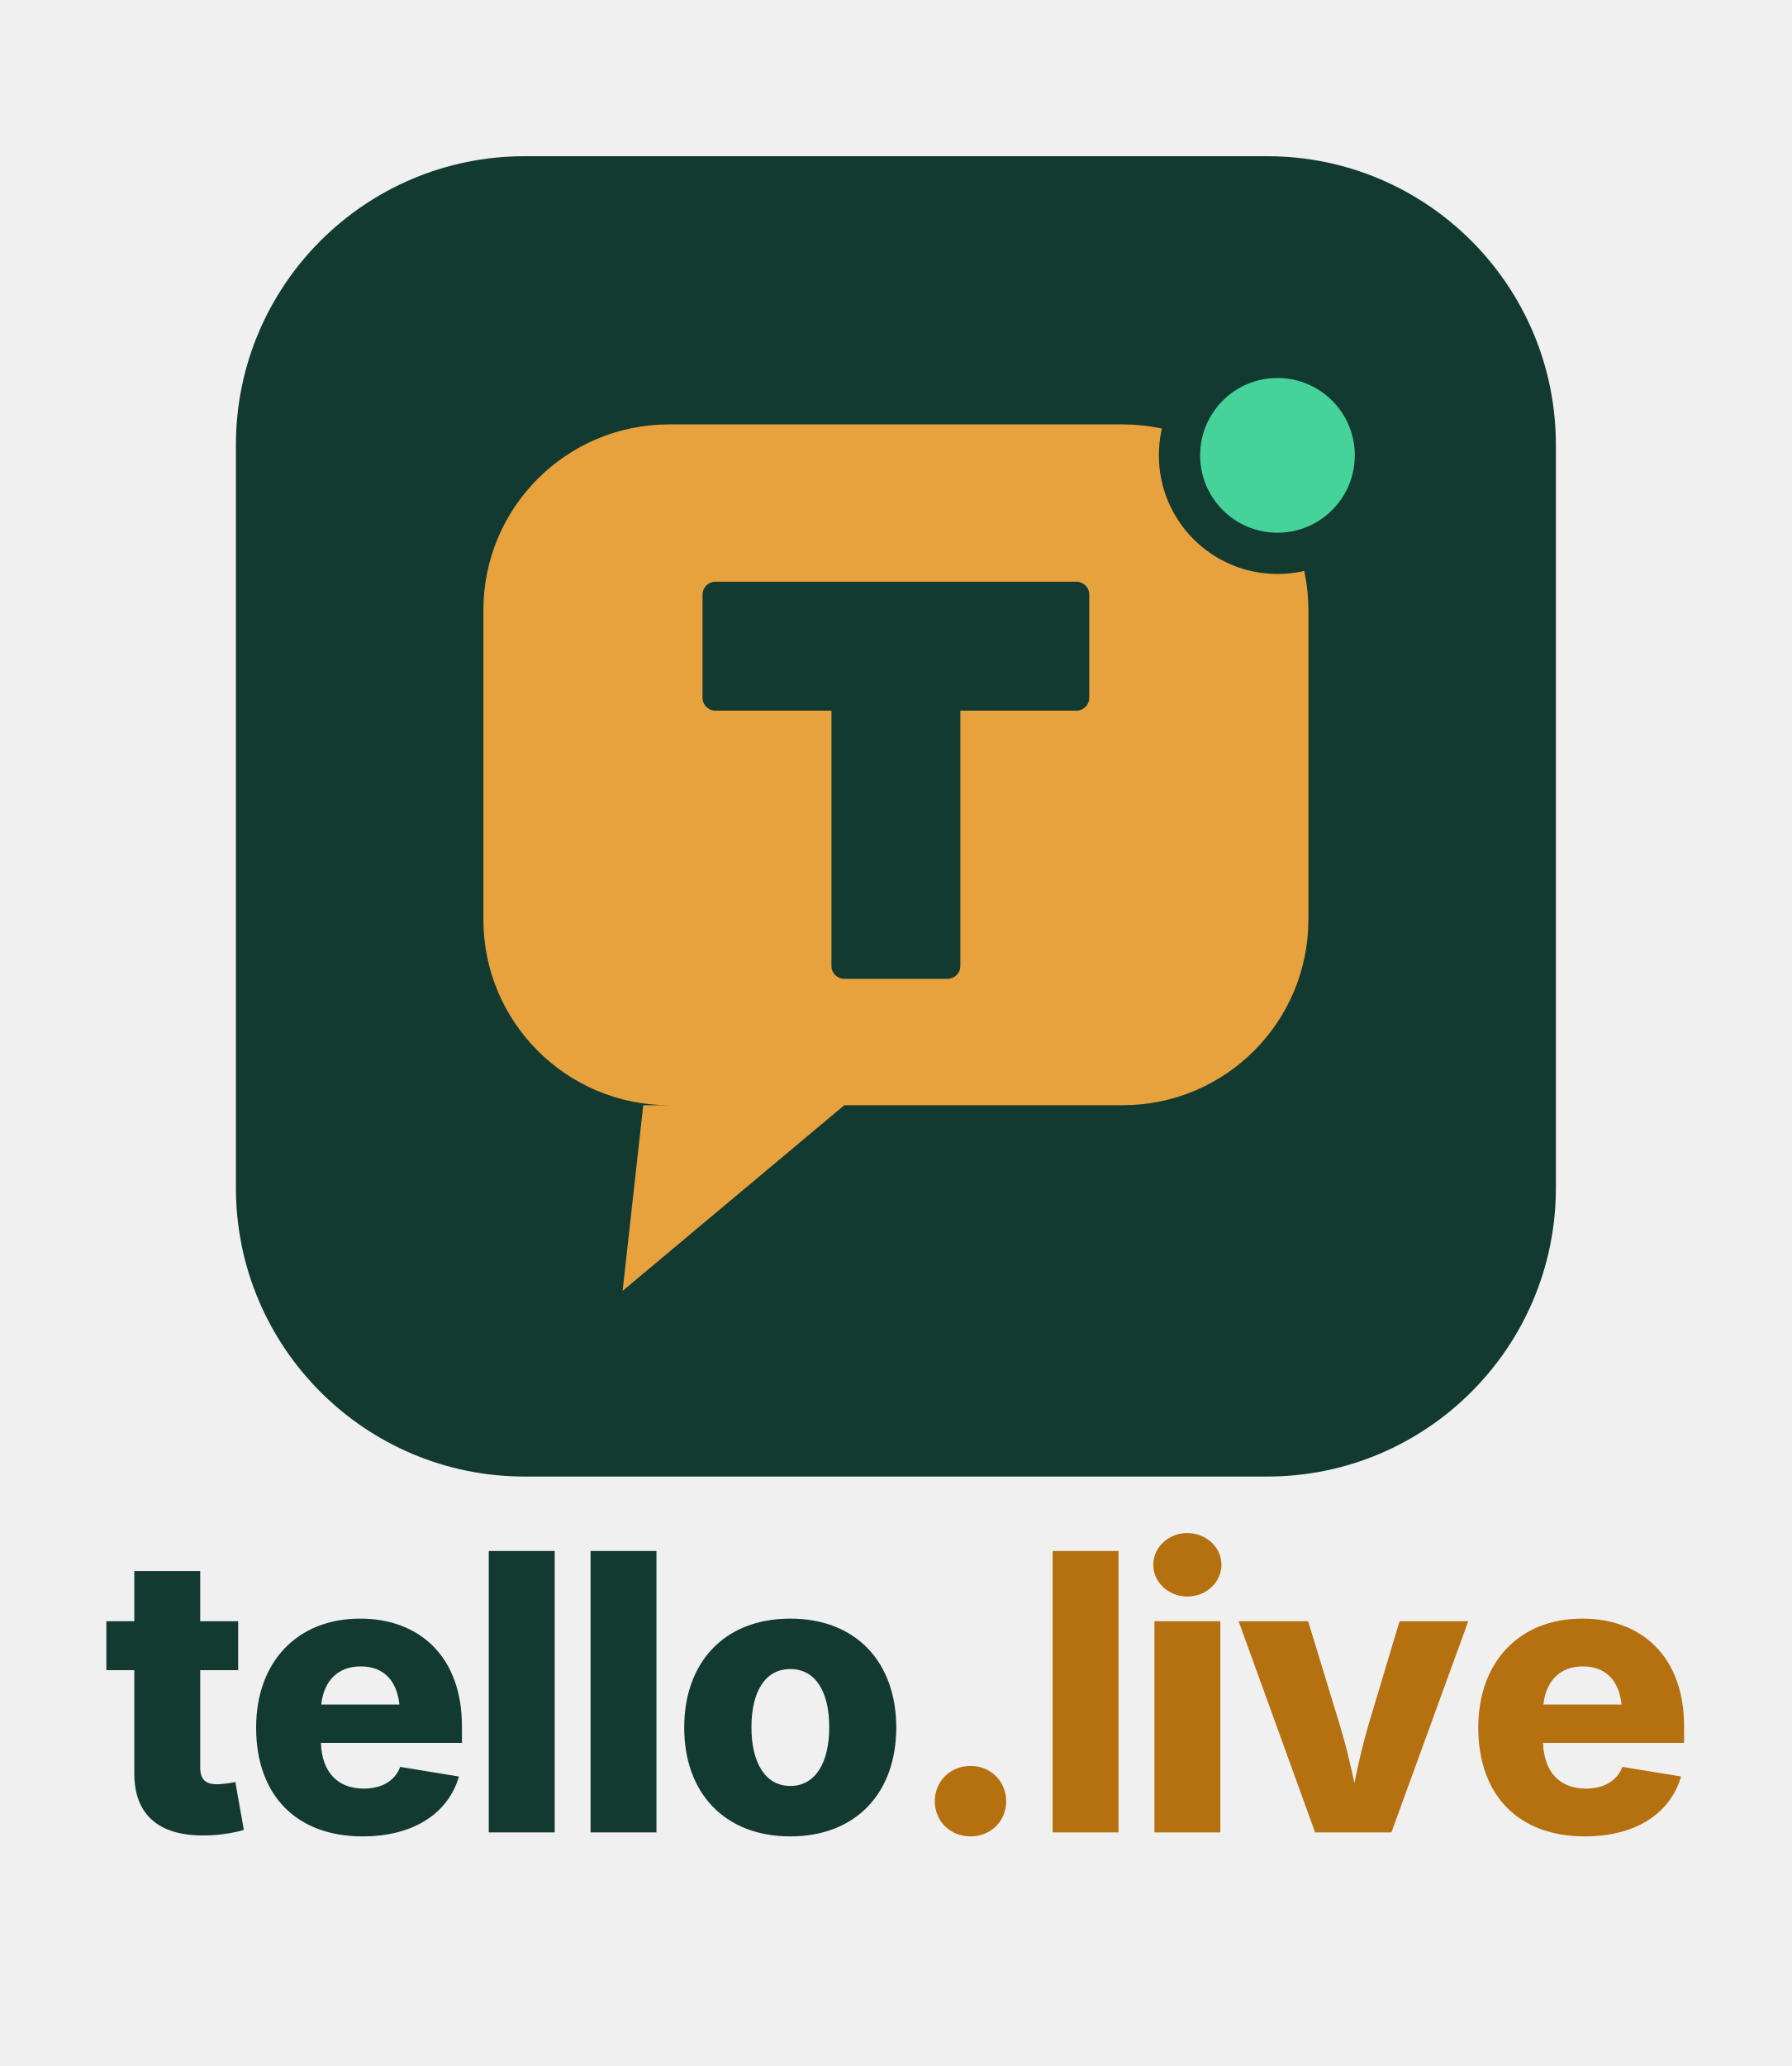
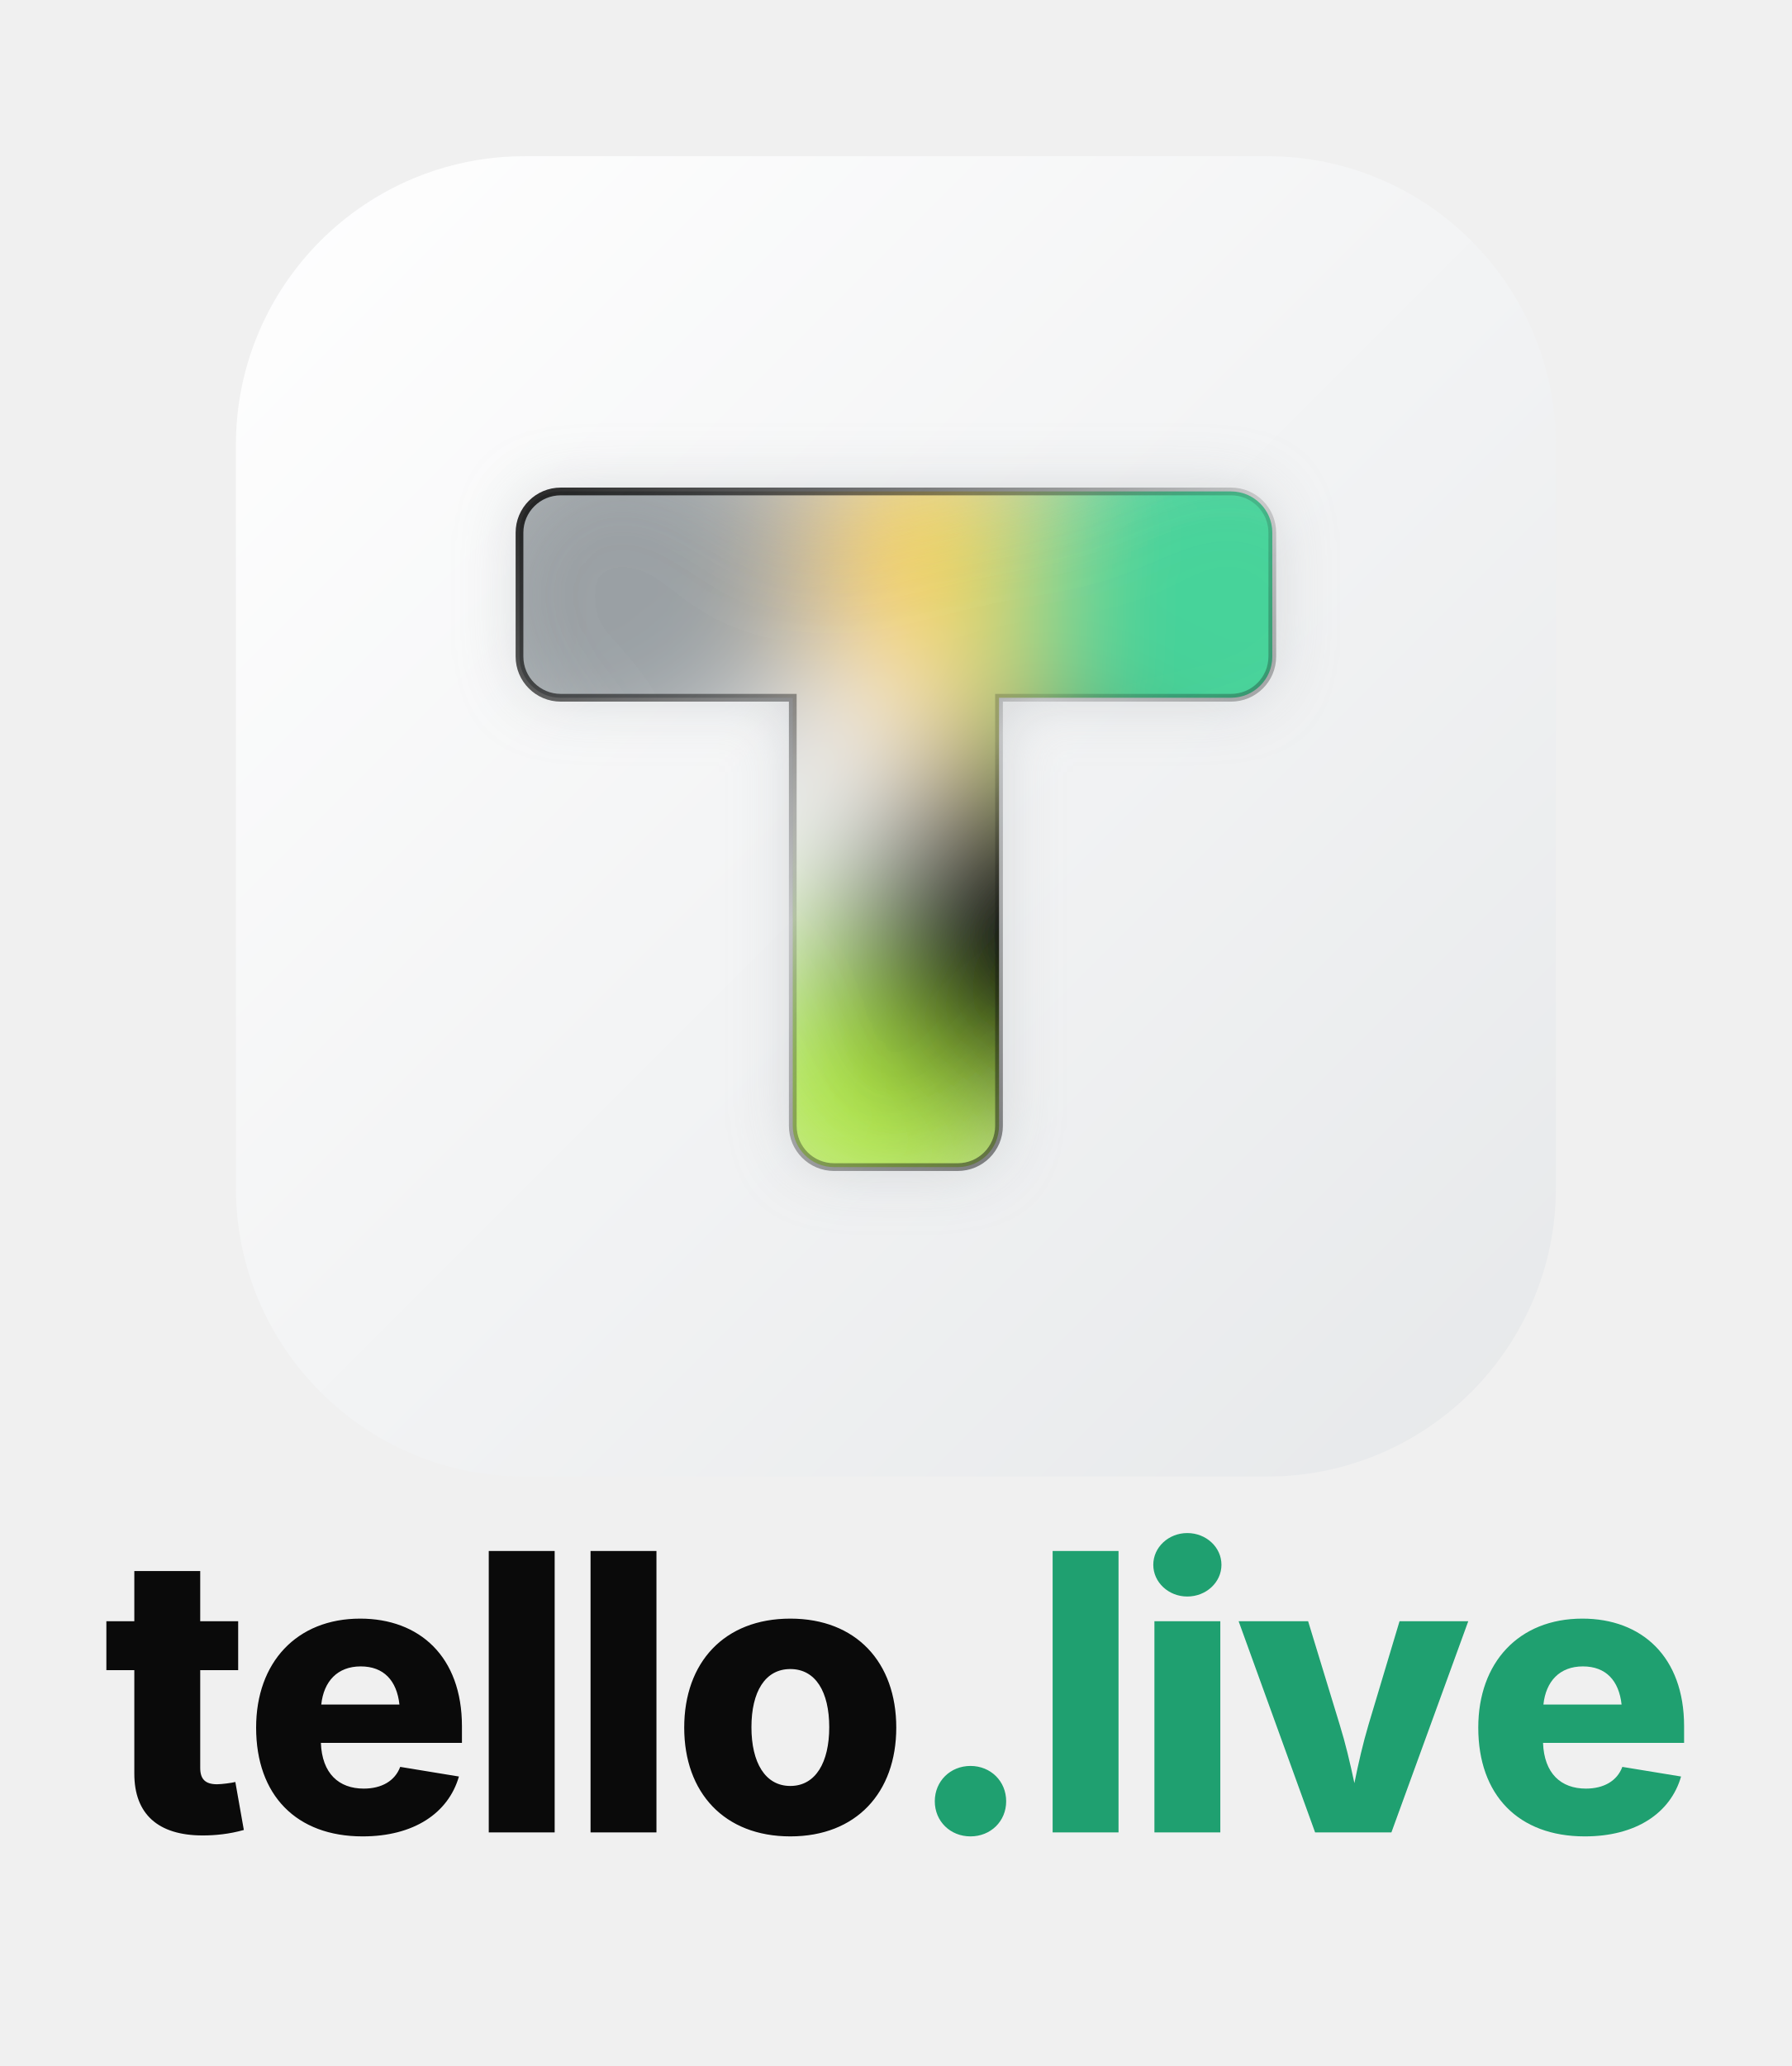
<svg xmlns="http://www.w3.org/2000/svg" width="347" height="400" viewBox="0 0 695 760" role="img" aria-label="Tello live">
  <g transform="translate(91.5 40)">
-     <rect width="512" height="512" rx="112" fill="#123a30" />
-     <path d="M168 104H344A72 72 0 0 1 416 176V296A72 72 0 0 1 344 368H236L150 440L158 368H168A72 72 0 0 1 96 296V176A72 72 0 0 1 168 104Z" fill="#e8a23d" />
-     <path d="M186 170H326V210H276V314H236V210H186Z" fill="#123a30" stroke="#123a30" stroke-width="10" stroke-linejoin="round" />
-     <circle cx="404" cy="116" r="38" fill="#46d39a" stroke="#123a30" stroke-width="16" />
+     <defs>
+       <linearGradient id="bgs" x1="0" y1="0" x2="1" y2="1">
+         <stop offset="0" stop-color="#ffffff" />
+         <stop offset="1" stop-color="#e6e8ea" />
+       </linearGradient>
+       <clipPath id="ts">
+         <path d="M126 130H386A16 16 0 0 1 402 146V194A16 16 0 0 1 386 210H296V376A16 16 0 0 1 280 392H232A16 16 0 0 1 216 376V210H126A16 16 0 0 1 110 194V146A16 16 0 0 1 126 130Z" />
+       </clipPath>
+       <filter id="bs" x="-30%" y="-30%" width="160%" height="160%">
+         <feGaussianBlur stdDeviation="28" />
+       </filter>
+       <filter id="gs" x="-30%" y="-30%" width="160%" height="160%">
+         <feGaussianBlur stdDeviation="12" />
+       </filter>
+       <linearGradient id="es" x1="0" y1="0" x2="1" y2="1">
+         <stop offset="0" stop-color="#111111" stop-opacity=".9" />
+         <stop offset=".5" stop-color="#111111" stop-opacity=".15" />
+         <stop offset="1" stop-color="#111111" stop-opacity=".7" />
+       </linearGradient>
+     </defs>
+     <rect width="512" height="512" rx="112" fill="url(#bgs)" />
+     <path d="M126 130H386A16 16 0 0 1 402 146V194A16 16 0 0 1 386 210H296V376A16 16 0 0 1 280 392H232A16 16 0 0 1 216 376V210H126A16 16 0 0 1 110 194V146A16 16 0 0 1 126 130Z" fill="#9aa0a4" opacity=".35" filter="url(#gs)" />
+     <g clip-path="url(#ts)">
+       <rect x="90" y="110" width="332" height="300" fill="#d9dcde" />
+       <g filter="url(#bs)">
+         <circle cx="290" cy="205" r="92" fill="#ffd23f" />
+         <circle cx="385" cy="175" r="90" fill="#46d39a" />
+         <circle cx="195" cy="255" r="78" fill="#ffffff" />
+         <circle cx="150" cy="170" r="80" fill="#9aa0a4" />
+         <circle cx="255" cy="350" r="70" fill="#b6f04a" />
+         <circle cx="305" cy="300" r="70" fill="#111111" />
+       </g>
+     </g>
+     <path d="M126 130H386A16 16 0 0 1 402 146V194A16 16 0 0 1 386 210H296V376A16 16 0 0 1 280 392H232A16 16 0 0 1 216 376V210H126A16 16 0 0 1 110 194V146A16 16 0 0 1 126 130Z" fill="none" stroke="url(#es)" stroke-width="3" />
  </g>
-   <path d="M92.383 608.115H77.661V588.633H52.1V608.115H41.26V627.085H52.1V667.222C52.1 682.822 61.255 691.172 78.613 691.172C83.447 691.172 88.867 690.659 94.58 689.048L91.284 670.444C89.893 670.811 85.938 671.323 84.18 671.323C79.565 671.323 77.661 669.272 77.661 664.951V627.085H92.383Z M140.652 691.538C160.501 691.538 173.904 682.529 178.006 668.32L155.228 664.585C153.177 670.078 147.977 673.008 141.092 673.008C131.424 673.008 124.905 667.148 124.466 655.283H179.178V648.838C179.178 621.812 162.698 607.09 139.7 607.09C115.091 607.09 99.344 624.082 99.344 649.351C99.344 675.571 114.944 691.538 140.652 691.538ZM124.612 640.415C125.564 631.406 130.911 625.62 139.92 625.62C148.855 625.62 153.909 631.113 154.935 640.415Z M215.143 580.869H189.581V690.0H215.143Z M254.623 580.869H229.062V690.0H254.623Z M306.555 691.538C332.116 691.538 347.644 674.546 347.644 649.351C347.644 624.082 332.116 607.09 306.555 607.09C280.92 607.09 265.393 624.082 265.393 649.351C265.393 674.546 280.92 691.538 306.555 691.538ZM306.555 671.982C296.74 671.982 291.467 662.827 291.467 649.204C291.467 635.508 296.74 626.646 306.555 626.646C316.369 626.646 321.643 635.508 321.643 649.204C321.643 662.827 316.369 671.982 306.555 671.982Z" fill="#123a30" />
-   <path d="M376.431 691.538C384.268 691.538 390.273 685.679 390.273 677.915C390.273 670.151 384.268 664.219 376.431 664.219C368.594 664.219 362.588 670.151 362.588 677.915C362.588 685.679 368.594 691.538 376.431 691.538Z M433.855 580.869H408.294V690.0H433.855Z M447.774 690.0H473.336V608.115H447.774ZM460.519 598.521C467.843 598.521 473.775 593.027 473.775 586.216C473.775 579.404 467.843 573.911 460.519 573.911C453.268 573.911 447.335 579.404 447.335 586.216C447.335 593.027 453.268 598.521 460.519 598.521Z M510.106 690.0H539.696L569.506 608.115H542.846L530.834 648.179C528.637 655.576 526.952 662.974 525.341 670.884C523.656 662.974 521.898 655.503 519.628 648.179L507.396 608.115H480.443Z M614.699 691.538C634.548 691.538 647.951 682.529 652.053 668.32L629.274 664.585C627.224 670.078 622.023 673.008 615.139 673.008C605.471 673.008 598.952 667.148 598.513 655.283H653.225V648.838C653.225 621.812 636.745 607.09 613.747 607.09C589.138 607.09 573.391 624.082 573.391 649.351C573.391 675.571 588.991 691.538 614.699 691.538ZM598.659 640.415C599.611 631.406 604.958 625.62 613.967 625.62C622.902 625.62 627.956 631.113 628.981 640.415Z" fill="#b5700f" />
+   <path d="M92.383 608.115H77.661V588.633H52.1V608.115H41.26V627.085H52.1V667.222C52.1 682.822 61.255 691.172 78.613 691.172C83.447 691.172 88.867 690.659 94.58 689.048L91.284 670.444C89.893 670.811 85.938 671.323 84.18 671.323C79.565 671.323 77.661 669.272 77.661 664.951V627.085H92.383Z M140.652 691.538C160.501 691.538 173.904 682.529 178.006 668.32L155.228 664.585C153.177 670.078 147.977 673.008 141.092 673.008C131.424 673.008 124.905 667.148 124.466 655.283H179.178V648.838C179.178 621.812 162.698 607.09 139.7 607.09C115.091 607.09 99.344 624.082 99.344 649.351C99.344 675.571 114.944 691.538 140.652 691.538ZM124.612 640.415C125.564 631.406 130.911 625.62 139.92 625.62C148.855 625.62 153.909 631.113 154.935 640.415Z M215.143 580.869H189.581V690.0H215.143Z M254.623 580.869H229.062V690.0H254.623Z M306.555 691.538C332.116 691.538 347.644 674.546 347.644 649.351C347.644 624.082 332.116 607.09 306.555 607.09C280.92 607.09 265.393 624.082 265.393 649.351C265.393 674.546 280.92 691.538 306.555 691.538ZM306.555 671.982C296.74 671.982 291.467 662.827 291.467 649.204C291.467 635.508 296.74 626.646 306.555 626.646C316.369 626.646 321.643 635.508 321.643 649.204C321.643 662.827 316.369 671.982 306.555 671.982Z" fill="#0a0a0a" />
+   <path d="M376.431 691.538C384.268 691.538 390.273 685.679 390.273 677.915C390.273 670.151 384.268 664.219 376.431 664.219C368.594 664.219 362.588 670.151 362.588 677.915C362.588 685.679 368.594 691.538 376.431 691.538Z M433.855 580.869H408.294V690.0H433.855Z M447.774 690.0H473.336V608.115H447.774ZM460.519 598.521C467.843 598.521 473.775 593.027 473.775 586.216C473.775 579.404 467.843 573.911 460.519 573.911C453.268 573.911 447.335 579.404 447.335 586.216C447.335 593.027 453.268 598.521 460.519 598.521Z M510.106 690.0H539.696L569.506 608.115H542.846L530.834 648.179C528.637 655.576 526.952 662.974 525.341 670.884C523.656 662.974 521.898 655.503 519.628 648.179L507.396 608.115H480.443Z M614.699 691.538C634.548 691.538 647.951 682.529 652.053 668.32L629.274 664.585C627.224 670.078 622.023 673.008 615.139 673.008C605.471 673.008 598.952 667.148 598.513 655.283H653.225V648.838C653.225 621.812 636.745 607.09 613.747 607.09C589.138 607.09 573.391 624.082 573.391 649.351C573.391 675.571 588.991 691.538 614.699 691.538ZM598.659 640.415C599.611 631.406 604.958 625.62 613.967 625.62C622.902 625.62 627.956 631.113 628.981 640.415Z" fill="#1fa070" />
</svg>
